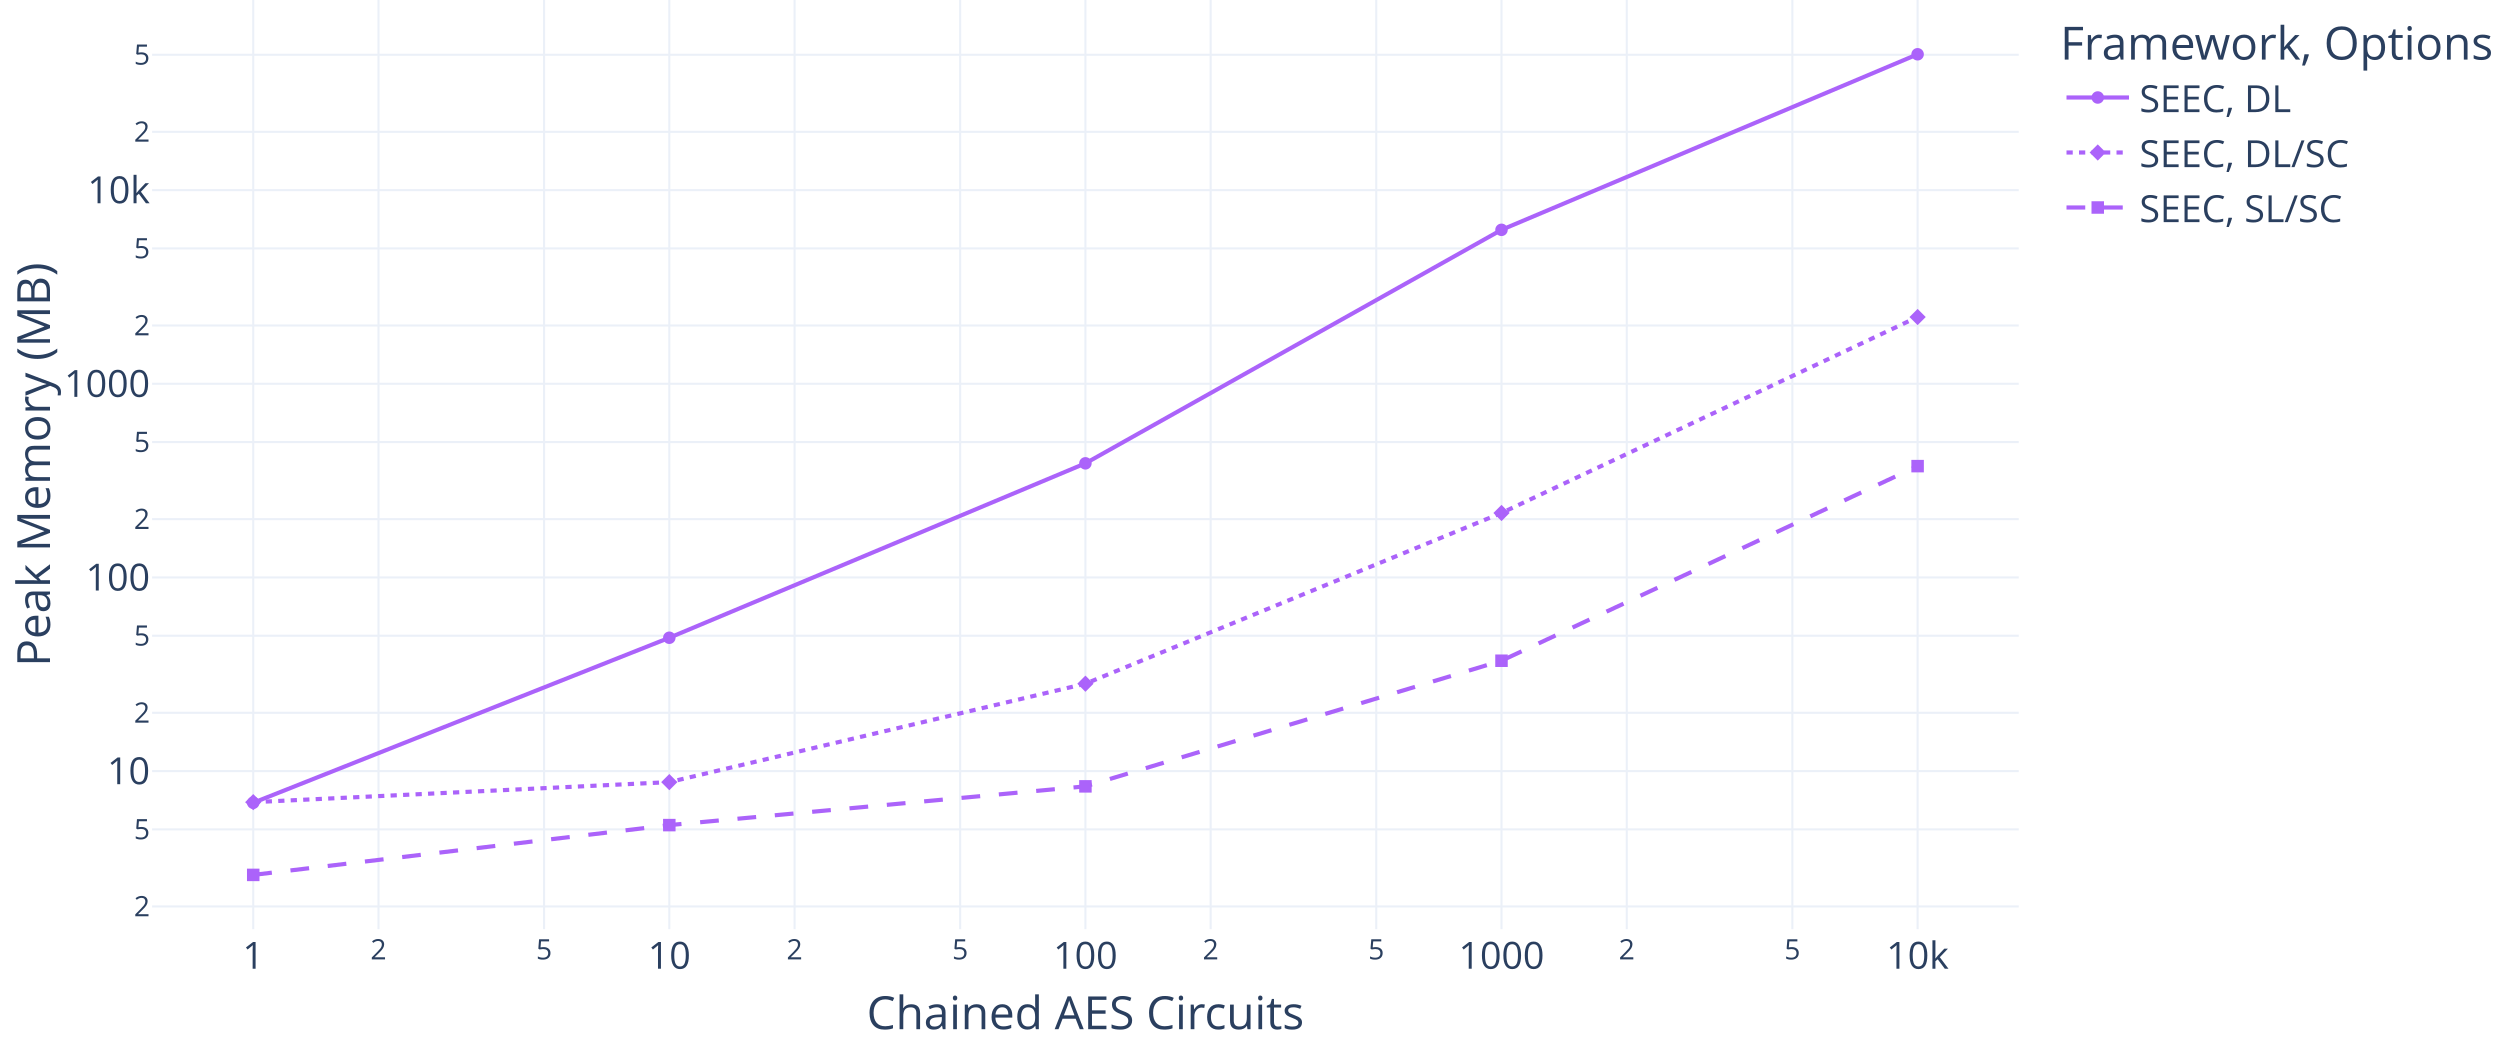
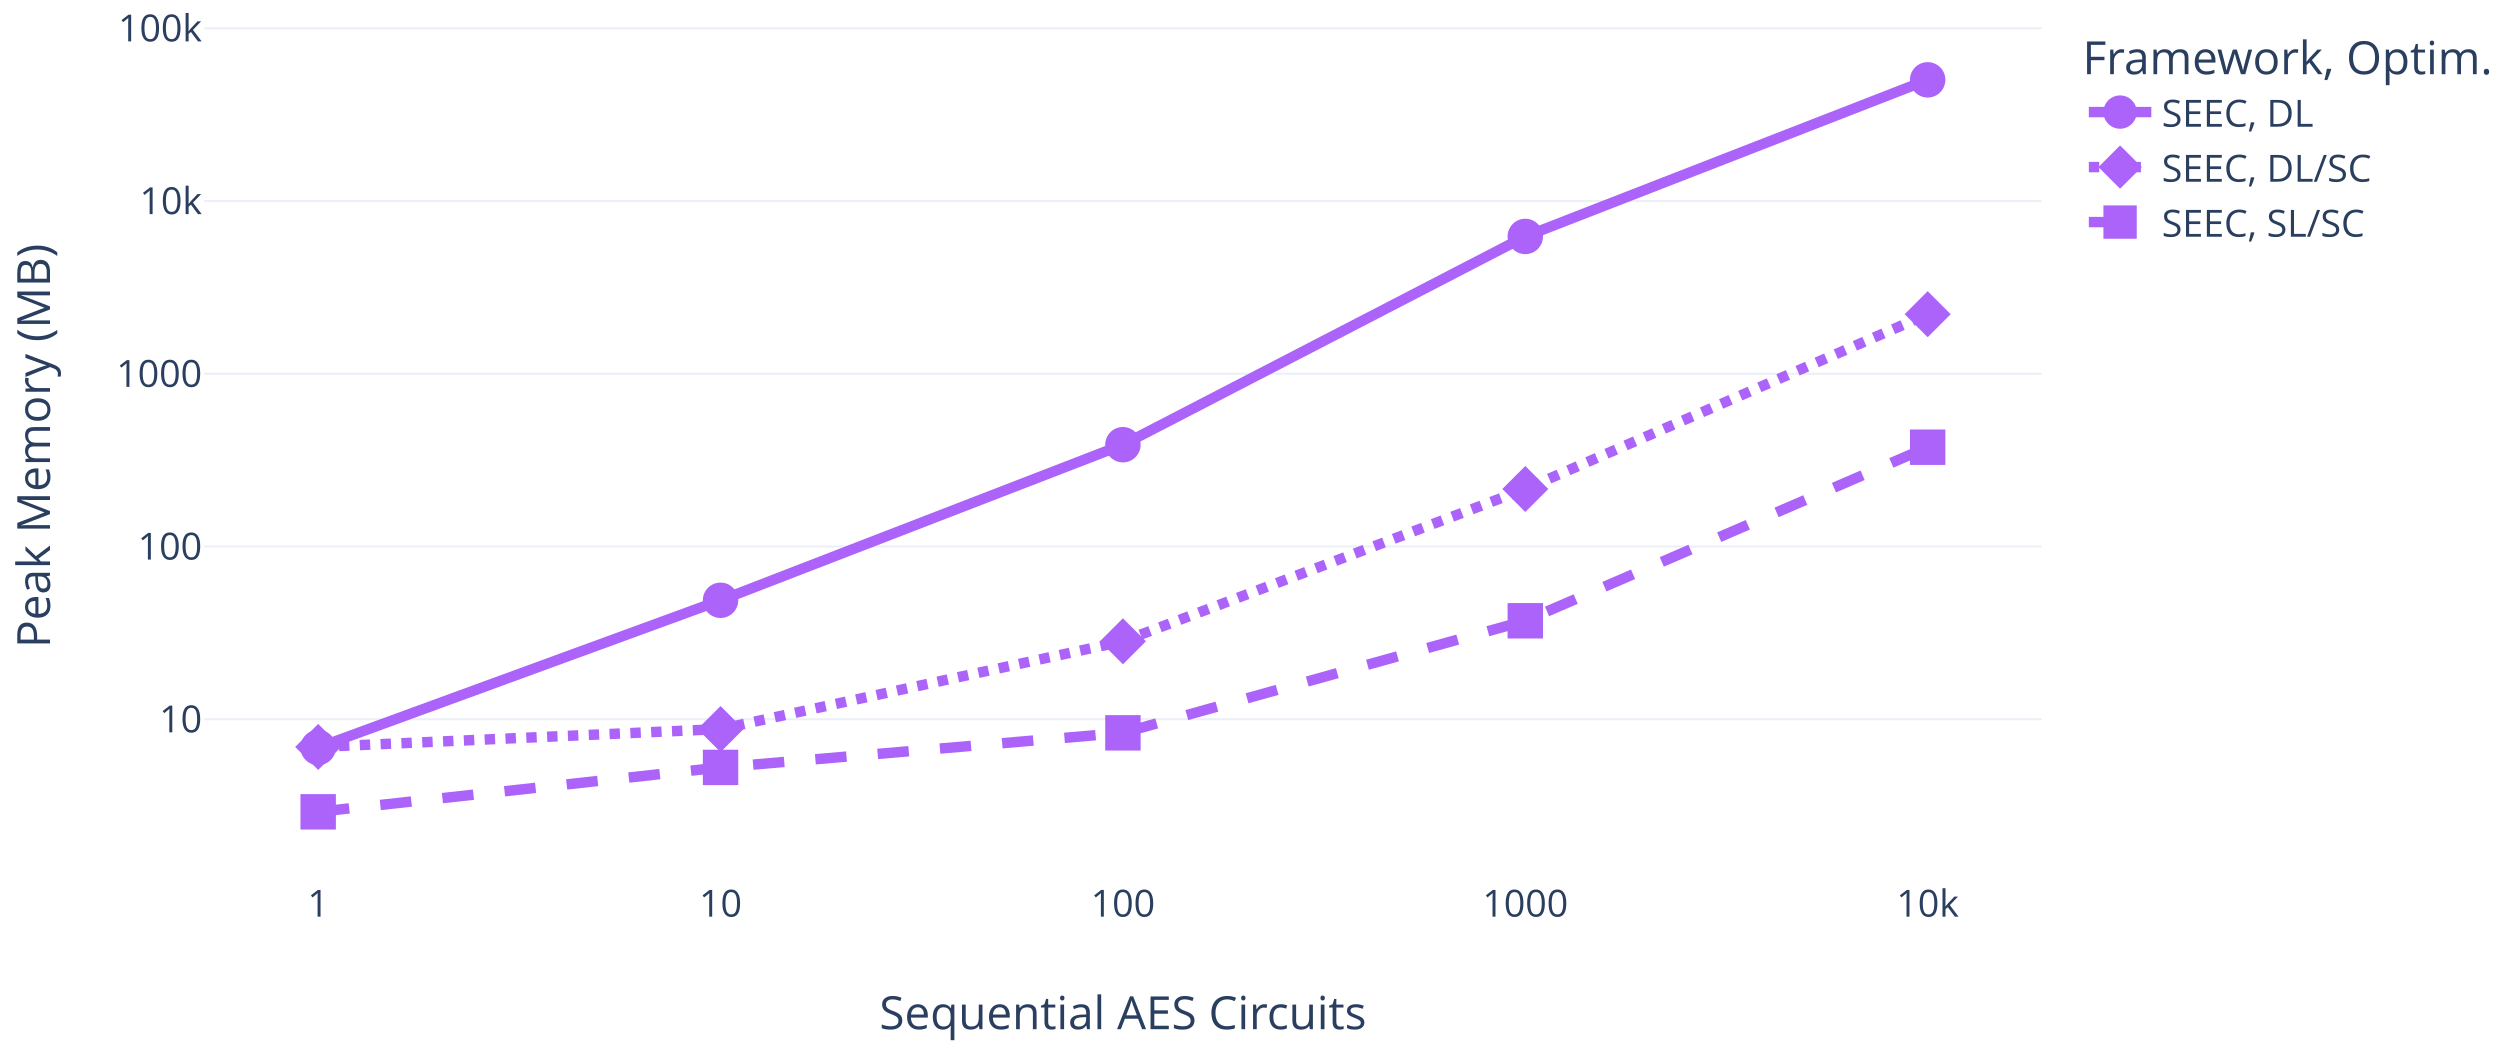
<svg xmlns="http://www.w3.org/2000/svg" class="main-svg" width="1200" height="500" style="" viewBox="0 0 1200 500">
  <rect x="0" y="0" width="1200" height="500" style="fill: rgb(255, 255, 255); fill-opacity: 1;" />
-   <defs id="defs-459123">
+   <defs id="defs-8ed2f2">
    <g class="clips">
-       <clipPath id="clip459123xyplot" class="plotclip">
-         <rect width="896" height="446" />
-       </clipPath>
-       <clipPath class="axesclip" id="clip459123x">
-         <rect x="73" y="0" width="896" height="500" />
-       </clipPath>
-       <clipPath class="axesclip" id="clip459123y">
-         <rect x="0" y="0" width="1200" height="446" />
-       </clipPath>
-       <clipPath class="axesclip" id="clip459123xy">
-         <rect x="73" y="0" width="896" height="446" />
+       <clipPath id="clip8ed2f2xyplot" class="plotclip">
+         <rect width="882" height="414" />
+       </clipPath>
+       <clipPath class="axesclip" id="clip8ed2f2x">
+         <rect x="98" y="0" width="882" height="500" />
+       </clipPath>
+       <clipPath class="axesclip" id="clip8ed2f2y">
+         <rect x="0" y="7" width="1200" height="414" />
+       </clipPath>
+       <clipPath class="axesclip" id="clip8ed2f2xy">
+         <rect x="98" y="7" width="882" height="414" />
      </clipPath>
    </g>
    <g class="gradients" />
    <g class="patterns" />
  </defs>
  <g class="bglayer" />
  <g class="layer-below">
    <g class="imagelayer" />
    <g class="shapelayer" />
  </g>
  <g class="cartesianlayer">
    <g class="subplot xy">
      <g class="layer-subplot">
        <g class="shapelayer" />
        <g class="imagelayer" />
      </g>
      <g class="minor-gridlayer">
        <g class="x" />
        <g class="y" />
      </g>
      <g class="gridlayer">
-         <g class="x">
-           <path class="xgrid crisp" transform="translate(121.55,0)" d="M0,0v446" style="stroke: rgb(235, 240, 248); stroke-opacity: 1; stroke-width: 1px;" />
-           <path class="xgrid crisp" transform="translate(181.67,0)" d="M0,0v446" style="stroke: rgb(235, 240, 248); stroke-opacity: 1; stroke-width: 1px;" />
-           <path class="xgrid crisp" transform="translate(261.15,0)" d="M0,0v446" style="stroke: rgb(235, 240, 248); stroke-opacity: 1; stroke-width: 1px;" />
-           <path class="xgrid crisp" transform="translate(321.27,0)" d="M0,0v446" style="stroke: rgb(235, 240, 248); stroke-opacity: 1; stroke-width: 1px;" />
-           <path class="xgrid crisp" transform="translate(381.4,0)" d="M0,0v446" style="stroke: rgb(235, 240, 248); stroke-opacity: 1; stroke-width: 1px;" />
-           <path class="xgrid crisp" transform="translate(460.88,0)" d="M0,0v446" style="stroke: rgb(235, 240, 248); stroke-opacity: 1; stroke-width: 1px;" />
-           <path class="xgrid crisp" transform="translate(521,0)" d="M0,0v446" style="stroke: rgb(235, 240, 248); stroke-opacity: 1; stroke-width: 1px;" />
-           <path class="xgrid crisp" transform="translate(581.12,0)" d="M0,0v446" style="stroke: rgb(235, 240, 248); stroke-opacity: 1; stroke-width: 1px;" />
-           <path class="xgrid crisp" transform="translate(660.6,0)" d="M0,0v446" style="stroke: rgb(235, 240, 248); stroke-opacity: 1; stroke-width: 1px;" />
-           <path class="xgrid crisp" transform="translate(720.72,0)" d="M0,0v446" style="stroke: rgb(235, 240, 248); stroke-opacity: 1; stroke-width: 1px;" />
-           <path class="xgrid crisp" transform="translate(780.85,0)" d="M0,0v446" style="stroke: rgb(235, 240, 248); stroke-opacity: 1; stroke-width: 1px;" />
-           <path class="xgrid crisp" transform="translate(860.33,0)" d="M0,0v446" style="stroke: rgb(235, 240, 248); stroke-opacity: 1; stroke-width: 1px;" />
-           <path class="xgrid crisp" transform="translate(920.45,0)" d="M0,0v446" style="stroke: rgb(235, 240, 248); stroke-opacity: 1; stroke-width: 1px;" />
-         </g>
+         <g class="x" />
        <g class="y">
-           <path class="ygrid crisp" transform="translate(0,435.09)" d="M73,0h896" style="stroke: rgb(235, 240, 248); stroke-opacity: 1; stroke-width: 1px;" />
-           <path class="ygrid crisp" transform="translate(0,398.1)" d="M73,0h896" style="stroke: rgb(235, 240, 248); stroke-opacity: 1; stroke-width: 1px;" />
-           <path class="ygrid crisp" transform="translate(0,370.12)" d="M73,0h896" style="stroke: rgb(235, 240, 248); stroke-opacity: 1; stroke-width: 1px;" />
-           <path class="ygrid crisp" transform="translate(0,342.14)" d="M73,0h896" style="stroke: rgb(235, 240, 248); stroke-opacity: 1; stroke-width: 1px;" />
-           <path class="ygrid crisp" transform="translate(0,305.15)" d="M73,0h896" style="stroke: rgb(235, 240, 248); stroke-opacity: 1; stroke-width: 1px;" />
-           <path class="ygrid crisp" transform="translate(0,277.17)" d="M73,0h896" style="stroke: rgb(235, 240, 248); stroke-opacity: 1; stroke-width: 1px;" />
-           <path class="ygrid crisp" transform="translate(0,249.18)" d="M73,0h896" style="stroke: rgb(235, 240, 248); stroke-opacity: 1; stroke-width: 1px;" />
-           <path class="ygrid crisp" transform="translate(0,212.19)" d="M73,0h896" style="stroke: rgb(235, 240, 248); stroke-opacity: 1; stroke-width: 1px;" />
-           <path class="ygrid crisp" transform="translate(0,184.21)" d="M73,0h896" style="stroke: rgb(235, 240, 248); stroke-opacity: 1; stroke-width: 1px;" />
-           <path class="ygrid crisp" transform="translate(0,156.23)" d="M73,0h896" style="stroke: rgb(235, 240, 248); stroke-opacity: 1; stroke-width: 1px;" />
-           <path class="ygrid crisp" transform="translate(0,119.24)" d="M73,0h896" style="stroke: rgb(235, 240, 248); stroke-opacity: 1; stroke-width: 1px;" />
-           <path class="ygrid crisp" transform="translate(0,91.26)" d="M73,0h896" style="stroke: rgb(235, 240, 248); stroke-opacity: 1; stroke-width: 1px;" />
-           <path class="ygrid crisp" transform="translate(0,63.28)" d="M73,0h896" style="stroke: rgb(235, 240, 248); stroke-opacity: 1; stroke-width: 1px;" />
-           <path class="ygrid crisp" transform="translate(0,26.29)" d="M73,0h896" style="stroke: rgb(235, 240, 248); stroke-opacity: 1; stroke-width: 1px;" />
+           <path class="ygrid crisp" transform="translate(0,345.23)" d="M98,0h882" style="stroke: rgb(235, 240, 248); stroke-opacity: 1; stroke-width: 1px;" />
+           <path class="ygrid crisp" transform="translate(0,262.31)" d="M98,0h882" style="stroke: rgb(235, 240, 248); stroke-opacity: 1; stroke-width: 1px;" />
+           <path class="ygrid crisp" transform="translate(0,179.4)" d="M98,0h882" style="stroke: rgb(235, 240, 248); stroke-opacity: 1; stroke-width: 1px;" />
+           <path class="ygrid crisp" transform="translate(0,96.49)" d="M98,0h882" style="stroke: rgb(235, 240, 248); stroke-opacity: 1; stroke-width: 1px;" />
+           <path class="ygrid crisp" transform="translate(0,13.58)" d="M98,0h882" style="stroke: rgb(235, 240, 248); stroke-opacity: 1; stroke-width: 1px;" />
        </g>
      </g>
      <g class="zerolinelayer" />
      <path class="xlines-below" />
      <path class="ylines-below" />
      <g class="overlines-below" />
      <g class="xaxislayer-below" />
      <g class="yaxislayer-below" />
      <g class="overaxes-below" />
-       <g class="plot" transform="translate(73,0)" clip-path="url(#clip459123xyplot)">
+       <g class="plot" transform="translate(98,7)" clip-path="url(#clip8ed2f2xyplot)">
        <g class="scatterlayer mlayer">
-           <g class="trace scatter trace77dddd" style="stroke-miterlimit: 2; opacity: 1;">
+           <g class="trace scatter trace28df57" style="stroke-miterlimit: 2; opacity: 1;">
            <g class="fills" />
            <g class="errorbars" />
            <g class="lines">
-               <path class="js-line" d="M48.55,385.33L248.27,306.12L448,222.4L647.72,110.32L847.45,26.05" style="vector-effect: none; fill: none; stroke: rgb(171, 99, 250); stroke-opacity: 1; stroke-width: 2px; opacity: 1;" />
+               <path class="js-line" d="M54.72,351.8L247.86,281.14L441,206.46L634.14,106.5L827.28,31.32" style="vector-effect: none; fill: none; stroke: rgb(171, 99, 250); stroke-opacity: 1; stroke-width: 5px; opacity: 1;" />
            </g>
            <g class="points">
-               <path class="point" transform="translate(48.55,385.33)" d="M3,0A3,3 0 1,1 0,-3A3,3 0 0,1 3,0Z" style="opacity: 1; stroke-width: 0px; fill: rgb(171, 99, 250); fill-opacity: 1;" />
-               <path class="point" transform="translate(248.27,306.12)" d="M3,0A3,3 0 1,1 0,-3A3,3 0 0,1 3,0Z" style="opacity: 1; stroke-width: 0px; fill: rgb(171, 99, 250); fill-opacity: 1;" />
-               <path class="point" transform="translate(448,222.4)" d="M3,0A3,3 0 1,1 0,-3A3,3 0 0,1 3,0Z" style="opacity: 1; stroke-width: 0px; fill: rgb(171, 99, 250); fill-opacity: 1;" />
-               <path class="point" transform="translate(647.72,110.32)" d="M3,0A3,3 0 1,1 0,-3A3,3 0 0,1 3,0Z" style="opacity: 1; stroke-width: 0px; fill: rgb(171, 99, 250); fill-opacity: 1;" />
-               <path class="point" transform="translate(847.45,26.05)" d="M3,0A3,3 0 1,1 0,-3A3,3 0 0,1 3,0Z" style="opacity: 1; stroke-width: 0px; fill: rgb(171, 99, 250); fill-opacity: 1;" />
+               <path class="point" transform="translate(54.72,351.8)" d="M8.5,0A8.5,8.5 0 1,1 0,-8.5A8.5,8.5 0 0,1 8.5,0Z" style="opacity: 1; stroke-width: 0px; fill: rgb(171, 99, 250); fill-opacity: 1;" />
+               <path class="point" transform="translate(247.86,281.14)" d="M8.5,0A8.5,8.5 0 1,1 0,-8.5A8.5,8.5 0 0,1 8.5,0Z" style="opacity: 1; stroke-width: 0px; fill: rgb(171, 99, 250); fill-opacity: 1;" />
+               <path class="point" transform="translate(441,206.46)" d="M8.5,0A8.5,8.5 0 1,1 0,-8.5A8.5,8.5 0 0,1 8.5,0Z" style="opacity: 1; stroke-width: 0px; fill: rgb(171, 99, 250); fill-opacity: 1;" />
+               <path class="point" transform="translate(634.14,106.5)" d="M8.5,0A8.5,8.5 0 1,1 0,-8.5A8.5,8.5 0 0,1 8.5,0Z" style="opacity: 1; stroke-width: 0px; fill: rgb(171, 99, 250); fill-opacity: 1;" />
+               <path class="point" transform="translate(827.28,31.32)" d="M8.5,0A8.5,8.5 0 1,1 0,-8.5A8.5,8.5 0 0,1 8.5,0Z" style="opacity: 1; stroke-width: 0px; fill: rgb(171, 99, 250); fill-opacity: 1;" />
            </g>
            <g class="text" />
          </g>
-           <g class="trace scatter tracebc722d" style="stroke-miterlimit: 2; opacity: 1;">
+           <g class="trace scatter trace512d22" style="stroke-miterlimit: 2; opacity: 1;">
            <g class="fills" />
            <g class="errorbars" />
            <g class="lines">
-               <path class="js-line" d="M48.55,385.04L248.27,375.42L448,328.18L647.72,246.23L847.45,152.17" style="vector-effect: none; fill: none; stroke: rgb(171, 99, 250); stroke-opacity: 1; stroke-dasharray: 3px, 3px; stroke-width: 2px; opacity: 1;" />
+               <path class="js-line" d="M54.72,351.53L247.86,342.95L441,300.82L634.14,227.72L827.28,143.82" style="vector-effect: none; fill: none; stroke: rgb(171, 99, 250); stroke-opacity: 1; stroke-dasharray: 5px, 5px; stroke-width: 5px; opacity: 1;" />
            </g>
            <g class="points">
-               <path class="point" transform="translate(48.55,385.04)" d="M3.9,0L0,3.9L-3.9,0L0,-3.9Z" style="opacity: 1; stroke-width: 0px; fill: rgb(171, 99, 250); fill-opacity: 1;" />
-               <path class="point" transform="translate(248.27,375.42)" d="M3.9,0L0,3.9L-3.9,0L0,-3.9Z" style="opacity: 1; stroke-width: 0px; fill: rgb(171, 99, 250); fill-opacity: 1;" />
-               <path class="point" transform="translate(448,328.18)" d="M3.9,0L0,3.9L-3.9,0L0,-3.9Z" style="opacity: 1; stroke-width: 0px; fill: rgb(171, 99, 250); fill-opacity: 1;" />
-               <path class="point" transform="translate(647.72,246.23)" d="M3.9,0L0,3.9L-3.9,0L0,-3.9Z" style="opacity: 1; stroke-width: 0px; fill: rgb(171, 99, 250); fill-opacity: 1;" />
-               <path class="point" transform="translate(847.45,152.17)" d="M3.9,0L0,3.9L-3.9,0L0,-3.9Z" style="opacity: 1; stroke-width: 0px; fill: rgb(171, 99, 250); fill-opacity: 1;" />
+               <path class="point" transform="translate(54.72,351.53)" d="M11.05,0L0,11.05L-11.05,0L0,-11.05Z" style="opacity: 1; stroke-width: 0px; fill: rgb(171, 99, 250); fill-opacity: 1;" />
+               <path class="point" transform="translate(247.86,342.95)" d="M11.05,0L0,11.05L-11.05,0L0,-11.05Z" style="opacity: 1; stroke-width: 0px; fill: rgb(171, 99, 250); fill-opacity: 1;" />
+               <path class="point" transform="translate(441,300.82)" d="M11.05,0L0,11.05L-11.05,0L0,-11.05Z" style="opacity: 1; stroke-width: 0px; fill: rgb(171, 99, 250); fill-opacity: 1;" />
+               <path class="point" transform="translate(634.14,227.72)" d="M11.05,0L0,11.05L-11.05,0L0,-11.05Z" style="opacity: 1; stroke-width: 0px; fill: rgb(171, 99, 250); fill-opacity: 1;" />
+               <path class="point" transform="translate(827.28,143.82)" d="M11.05,0L0,11.05L-11.05,0L0,-11.05Z" style="opacity: 1; stroke-width: 0px; fill: rgb(171, 99, 250); fill-opacity: 1;" />
            </g>
            <g class="text" />
          </g>
-           <g class="trace scatter trace4f6649" style="stroke-miterlimit: 2; opacity: 1;">
+           <g class="trace scatter tracee0473e" style="stroke-miterlimit: 2; opacity: 1;">
            <g class="fills" />
            <g class="errorbars" />
            <g class="lines">
-               <path class="js-line" d="M48.55,419.95L248.27,396.05L448,377.45L647.72,317.15L847.45,223.74" style="vector-effect: none; fill: none; stroke: rgb(171, 99, 250); stroke-opacity: 1; stroke-dasharray: 9px, 9px; stroke-width: 2px; opacity: 1;" />
+               <path class="js-line" d="M54.72,382.67L247.86,361.36L441,344.76L634.14,290.98L827.28,207.66" style="vector-effect: none; fill: none; stroke: rgb(171, 99, 250); stroke-opacity: 1; stroke-dasharray: 15px, 15px; stroke-width: 5px; opacity: 1;" />
            </g>
            <g class="points">
-               <path class="point" transform="translate(48.55,419.95)" d="M3,3H-3V-3H3Z" style="opacity: 1; stroke-width: 0px; fill: rgb(171, 99, 250); fill-opacity: 1;" />
-               <path class="point" transform="translate(248.27,396.05)" d="M3,3H-3V-3H3Z" style="opacity: 1; stroke-width: 0px; fill: rgb(171, 99, 250); fill-opacity: 1;" />
-               <path class="point" transform="translate(448,377.45)" d="M3,3H-3V-3H3Z" style="opacity: 1; stroke-width: 0px; fill: rgb(171, 99, 250); fill-opacity: 1;" />
-               <path class="point" transform="translate(647.72,317.15)" d="M3,3H-3V-3H3Z" style="opacity: 1; stroke-width: 0px; fill: rgb(171, 99, 250); fill-opacity: 1;" />
-               <path class="point" transform="translate(847.45,223.74)" d="M3,3H-3V-3H3Z" style="opacity: 1; stroke-width: 0px; fill: rgb(171, 99, 250); fill-opacity: 1;" />
+               <path class="point" transform="translate(54.72,382.67)" d="M8.5,8.5H-8.5V-8.5H8.5Z" style="opacity: 1; stroke-width: 0px; fill: rgb(171, 99, 250); fill-opacity: 1;" />
+               <path class="point" transform="translate(247.86,361.36)" d="M8.5,8.5H-8.5V-8.5H8.5Z" style="opacity: 1; stroke-width: 0px; fill: rgb(171, 99, 250); fill-opacity: 1;" />
+               <path class="point" transform="translate(441,344.76)" d="M8.5,8.5H-8.5V-8.5H8.5Z" style="opacity: 1; stroke-width: 0px; fill: rgb(171, 99, 250); fill-opacity: 1;" />
+               <path class="point" transform="translate(634.14,290.98)" d="M8.5,8.5H-8.5V-8.5H8.5Z" style="opacity: 1; stroke-width: 0px; fill: rgb(171, 99, 250); fill-opacity: 1;" />
+               <path class="point" transform="translate(827.28,207.66)" d="M8.5,8.5H-8.5V-8.5H8.5Z" style="opacity: 1; stroke-width: 0px; fill: rgb(171, 99, 250); fill-opacity: 1;" />
            </g>
            <g class="text" />
          </g>
        </g>
      </g>
      <g class="overplot" />
      <path class="xlines-above crisp" d="M0,0" style="fill: none;" />
      <path class="ylines-above crisp" d="M0,0" style="fill: none;" />
      <g class="overlines-above" />
      <g class="xaxislayer-above">
        <g class="xtick">
-           <text text-anchor="middle" x="0" y="465" transform="translate(121.55,0)" style="font-family: 'Open Sans', verdana, arial, sans-serif; font-size: 18px; fill: rgb(42, 63, 95); fill-opacity: 1; white-space: pre; opacity: 1;">1</text>
-         </g>
-         <g class="xtick">
-           <text text-anchor="middle" x="0" y="460.5" style="font-family: 'Open Sans', verdana, arial, sans-serif; font-size: 13.5px; fill: rgb(42, 63, 95); fill-opacity: 1; white-space: pre; opacity: 1;" transform="translate(181.67,0)">2</text>
-         </g>
-         <g class="xtick">
-           <text text-anchor="middle" x="0" y="460.5" style="font-family: 'Open Sans', verdana, arial, sans-serif; font-size: 13.5px; fill: rgb(42, 63, 95); fill-opacity: 1; white-space: pre; opacity: 1;" transform="translate(261.15,0)">5</text>
-         </g>
-         <g class="xtick">
-           <text text-anchor="middle" x="0" y="465" style="font-family: 'Open Sans', verdana, arial, sans-serif; font-size: 18px; fill: rgb(42, 63, 95); fill-opacity: 1; white-space: pre; opacity: 1;" transform="translate(321.27,0)">10</text>
-         </g>
-         <g class="xtick">
-           <text text-anchor="middle" x="0" y="460.5" style="font-family: 'Open Sans', verdana, arial, sans-serif; font-size: 13.5px; fill: rgb(42, 63, 95); fill-opacity: 1; white-space: pre; opacity: 1;" transform="translate(381.4,0)">2</text>
-         </g>
-         <g class="xtick">
-           <text text-anchor="middle" x="0" y="460.5" style="font-family: 'Open Sans', verdana, arial, sans-serif; font-size: 13.5px; fill: rgb(42, 63, 95); fill-opacity: 1; white-space: pre; opacity: 1;" transform="translate(460.88,0)">5</text>
-         </g>
-         <g class="xtick">
-           <text text-anchor="middle" x="0" y="465" style="font-family: 'Open Sans', verdana, arial, sans-serif; font-size: 18px; fill: rgb(42, 63, 95); fill-opacity: 1; white-space: pre; opacity: 1;" transform="translate(521,0)">100</text>
-         </g>
-         <g class="xtick">
-           <text text-anchor="middle" x="0" y="460.5" style="font-family: 'Open Sans', verdana, arial, sans-serif; font-size: 13.5px; fill: rgb(42, 63, 95); fill-opacity: 1; white-space: pre; opacity: 1;" transform="translate(581.12,0)">2</text>
-         </g>
-         <g class="xtick">
-           <text text-anchor="middle" x="0" y="460.5" style="font-family: 'Open Sans', verdana, arial, sans-serif; font-size: 13.5px; fill: rgb(42, 63, 95); fill-opacity: 1; white-space: pre; opacity: 1;" transform="translate(660.6,0)">5</text>
-         </g>
-         <g class="xtick">
-           <text text-anchor="middle" x="0" y="465" style="font-family: 'Open Sans', verdana, arial, sans-serif; font-size: 18px; fill: rgb(42, 63, 95); fill-opacity: 1; white-space: pre; opacity: 1;" transform="translate(720.72,0)">1000</text>
-         </g>
-         <g class="xtick">
-           <text text-anchor="middle" x="0" y="460.5" style="font-family: 'Open Sans', verdana, arial, sans-serif; font-size: 13.5px; fill: rgb(42, 63, 95); fill-opacity: 1; white-space: pre; opacity: 1;" transform="translate(780.85,0)">2</text>
-         </g>
-         <g class="xtick">
-           <text text-anchor="middle" x="0" y="460.5" style="font-family: 'Open Sans', verdana, arial, sans-serif; font-size: 13.5px; fill: rgb(42, 63, 95); fill-opacity: 1; white-space: pre; opacity: 1;" transform="translate(860.33,0)">5</text>
-         </g>
-         <g class="xtick">
-           <text text-anchor="middle" x="0" y="465" style="font-family: 'Open Sans', verdana, arial, sans-serif; font-size: 18px; fill: rgb(42, 63, 95); fill-opacity: 1; white-space: pre; opacity: 1;" transform="translate(920.45,0)">10k</text>
+           <text text-anchor="middle" x="0" y="440" transform="translate(152.72,0)" style="font-family: 'Open Sans', verdana, arial, sans-serif; font-size: 18px; fill: rgb(42, 63, 95); fill-opacity: 1; white-space: pre; opacity: 1;">1</text>
+         </g>
+         <g class="xtick">
+           <text text-anchor="middle" x="0" y="440" style="font-family: 'Open Sans', verdana, arial, sans-serif; font-size: 18px; fill: rgb(42, 63, 95); fill-opacity: 1; white-space: pre; opacity: 1;" transform="translate(345.86,0)">10</text>
+         </g>
+         <g class="xtick">
+           <text text-anchor="middle" x="0" y="440" style="font-family: 'Open Sans', verdana, arial, sans-serif; font-size: 18px; fill: rgb(42, 63, 95); fill-opacity: 1; white-space: pre; opacity: 1;" transform="translate(539,0)">100</text>
+         </g>
+         <g class="xtick">
+           <text text-anchor="middle" x="0" y="440" style="font-family: 'Open Sans', verdana, arial, sans-serif; font-size: 18px; fill: rgb(42, 63, 95); fill-opacity: 1; white-space: pre; opacity: 1;" transform="translate(732.14,0)">1000</text>
+         </g>
+         <g class="xtick">
+           <text text-anchor="middle" x="0" y="440" style="font-family: 'Open Sans', verdana, arial, sans-serif; font-size: 18px; fill: rgb(42, 63, 95); fill-opacity: 1; white-space: pre; opacity: 1;" transform="translate(925.28,0)">10k</text>
        </g>
      </g>
      <g class="yaxislayer-above">
        <g class="ytick">
-           <text text-anchor="end" x="72" y="4.725" transform="translate(0,435.09)" style="font-family: 'Open Sans', verdana, arial, sans-serif; font-size: 13.5px; fill: rgb(42, 63, 95); fill-opacity: 1; white-space: pre; opacity: 1;">2</text>
-         </g>
-         <g class="ytick">
-           <text text-anchor="end" x="72" y="4.725" style="font-family: 'Open Sans', verdana, arial, sans-serif; font-size: 13.5px; fill: rgb(42, 63, 95); fill-opacity: 1; white-space: pre; opacity: 1;" transform="translate(0,398.1)">5</text>
-         </g>
-         <g class="ytick">
-           <text text-anchor="end" x="72" y="6.3" style="font-family: 'Open Sans', verdana, arial, sans-serif; font-size: 18px; fill: rgb(42, 63, 95); fill-opacity: 1; white-space: pre; opacity: 1;" transform="translate(0,370.12)">10</text>
-         </g>
-         <g class="ytick">
-           <text text-anchor="end" x="72" y="4.725" style="font-family: 'Open Sans', verdana, arial, sans-serif; font-size: 13.5px; fill: rgb(42, 63, 95); fill-opacity: 1; white-space: pre; opacity: 1;" transform="translate(0,342.14)">2</text>
-         </g>
-         <g class="ytick">
-           <text text-anchor="end" x="72" y="4.725" style="font-family: 'Open Sans', verdana, arial, sans-serif; font-size: 13.5px; fill: rgb(42, 63, 95); fill-opacity: 1; white-space: pre; opacity: 1;" transform="translate(0,305.15)">5</text>
-         </g>
-         <g class="ytick">
-           <text text-anchor="end" x="72" y="6.3" style="font-family: 'Open Sans', verdana, arial, sans-serif; font-size: 18px; fill: rgb(42, 63, 95); fill-opacity: 1; white-space: pre; opacity: 1;" transform="translate(0,277.17)">100</text>
-         </g>
-         <g class="ytick">
-           <text text-anchor="end" x="72" y="4.725" style="font-family: 'Open Sans', verdana, arial, sans-serif; font-size: 13.5px; fill: rgb(42, 63, 95); fill-opacity: 1; white-space: pre; opacity: 1;" transform="translate(0,249.18)">2</text>
-         </g>
-         <g class="ytick">
-           <text text-anchor="end" x="72" y="4.725" style="font-family: 'Open Sans', verdana, arial, sans-serif; font-size: 13.5px; fill: rgb(42, 63, 95); fill-opacity: 1; white-space: pre; opacity: 1;" transform="translate(0,212.19)">5</text>
-         </g>
-         <g class="ytick">
-           <text text-anchor="end" x="72" y="6.3" style="font-family: 'Open Sans', verdana, arial, sans-serif; font-size: 18px; fill: rgb(42, 63, 95); fill-opacity: 1; white-space: pre; opacity: 1;" transform="translate(0,184.21)">1000</text>
-         </g>
-         <g class="ytick">
-           <text text-anchor="end" x="72" y="4.725" style="font-family: 'Open Sans', verdana, arial, sans-serif; font-size: 13.5px; fill: rgb(42, 63, 95); fill-opacity: 1; white-space: pre; opacity: 1;" transform="translate(0,156.23)">2</text>
-         </g>
-         <g class="ytick">
-           <text text-anchor="end" x="72" y="4.725" style="font-family: 'Open Sans', verdana, arial, sans-serif; font-size: 13.5px; fill: rgb(42, 63, 95); fill-opacity: 1; white-space: pre; opacity: 1;" transform="translate(0,119.24)">5</text>
-         </g>
-         <g class="ytick">
-           <text text-anchor="end" x="72" y="6.3" style="font-family: 'Open Sans', verdana, arial, sans-serif; font-size: 18px; fill: rgb(42, 63, 95); fill-opacity: 1; white-space: pre; opacity: 1;" transform="translate(0,91.26)">10k</text>
-         </g>
-         <g class="ytick">
-           <text text-anchor="end" x="72" y="4.725" style="font-family: 'Open Sans', verdana, arial, sans-serif; font-size: 13.5px; fill: rgb(42, 63, 95); fill-opacity: 1; white-space: pre; opacity: 1;" transform="translate(0,63.28)">2</text>
-         </g>
-         <g class="ytick">
-           <text text-anchor="end" x="72" y="4.725" style="font-family: 'Open Sans', verdana, arial, sans-serif; font-size: 13.5px; fill: rgb(42, 63, 95); fill-opacity: 1; white-space: pre; opacity: 1;" transform="translate(0,26.29)">5</text>
+           <text text-anchor="end" x="97" y="6.3" transform="translate(0,345.23)" style="font-family: 'Open Sans', verdana, arial, sans-serif; font-size: 18px; fill: rgb(42, 63, 95); fill-opacity: 1; white-space: pre; opacity: 1;">10</text>
+         </g>
+         <g class="ytick">
+           <text text-anchor="end" x="97" y="6.3" style="font-family: 'Open Sans', verdana, arial, sans-serif; font-size: 18px; fill: rgb(42, 63, 95); fill-opacity: 1; white-space: pre; opacity: 1;" transform="translate(0,262.31)">100</text>
+         </g>
+         <g class="ytick">
+           <text text-anchor="end" x="97" y="6.3" style="font-family: 'Open Sans', verdana, arial, sans-serif; font-size: 18px; fill: rgb(42, 63, 95); fill-opacity: 1; white-space: pre; opacity: 1;" transform="translate(0,179.4)">1000</text>
+         </g>
+         <g class="ytick">
+           <text text-anchor="end" x="97" y="6.3" style="font-family: 'Open Sans', verdana, arial, sans-serif; font-size: 18px; fill: rgb(42, 63, 95); fill-opacity: 1; white-space: pre; opacity: 1;" transform="translate(0,96.49)">10k</text>
+         </g>
+         <g class="ytick">
+           <text text-anchor="end" x="97" y="6.3" style="font-family: 'Open Sans', verdana, arial, sans-serif; font-size: 18px; fill: rgb(42, 63, 95); fill-opacity: 1; white-space: pre; opacity: 1;" transform="translate(0,13.58)">100k</text>
        </g>
      </g>
      <g class="overaxes-above" />
    </g>
  </g>
  <g class="polarlayer" />
  <g class="smithlayer" />
  <g class="ternarylayer" />
  <g class="geolayer" />
  <g class="funnelarealayer" />
  <g class="pielayer" />
  <g class="iciclelayer" />
  <g class="treemaplayer" />
  <g class="sunburstlayer" />
  <g class="glimages" />
-   <defs id="topdefs-459123">
+   <defs id="topdefs-8ed2f2">
    <g class="clips" />
-     <clipPath id="legend459123">
-       <rect width="213" height="118" x="0" y="0" />
+     <clipPath id="legend8ed2f2">
+       <rect width="202" height="118" x="0" y="0" />
    </clipPath>
  </defs>
  <g class="layer-above">
    <g class="imagelayer" />
    <g class="shapelayer" />
  </g>
  <g class="infolayer">
-     <g class="legend" pointer-events="all" transform="translate(986.92,0)">
-       <rect class="bg" shape-rendering="crispEdges" width="213" height="118" x="0" y="0" style="stroke: rgb(68, 68, 68); stroke-opacity: 1; fill: rgb(255, 255, 255); fill-opacity: 1; stroke-width: 0px;" />
-       <g class="scrollbox" transform="" clip-path="url(#legend459123)">
-         <text class="legendtitletext" text-anchor="start" x="2" y="28.6" style="font-family: 'Open Sans', verdana, arial, sans-serif; font-size: 22px; fill: rgb(42, 63, 95); fill-opacity: 1; white-space: pre;">Framework, Options</text>
+     <g class="legend" pointer-events="all" transform="translate(997.64,7)">
+       <rect class="bg" shape-rendering="crispEdges" width="202" height="118" x="0" y="0" style="stroke: rgb(68, 68, 68); stroke-opacity: 1; fill: rgb(255, 255, 255); fill-opacity: 1; stroke-width: 0px;" />
+       <g class="scrollbox" transform="" clip-path="url(#legend8ed2f2)">
+         <text class="legendtitletext" text-anchor="start" x="2" y="28.6" style="font-family: 'Open Sans', verdana, arial, sans-serif; font-size: 22px; fill: rgb(42, 63, 95); fill-opacity: 1; white-space: pre;">Framework, Optim.</text>
        <g class="groups" transform="">
          <g class="traces" transform="translate(0,46.8)" style="opacity: 1;">
            <text class="legendtext" text-anchor="start" x="40" y="7.02" style="font-family: 'Open Sans', verdana, arial, sans-serif; font-size: 18px; fill: rgb(42, 63, 95); fill-opacity: 1; white-space: pre;">SEEC, DL</text>
            <g class="layers" style="opacity: 1;">
              <g class="legendfill" />
              <g class="legendlines">
-                 <path class="js-line" d="M5,0h30" style="fill: none; stroke: rgb(171, 99, 250); stroke-opacity: 1; stroke-width: 2px;" />
+                 <path class="js-line" d="M5,0h30" style="fill: none; stroke: rgb(171, 99, 250); stroke-opacity: 1; stroke-width: 5px;" />
              </g>
              <g class="legendsymbols">
                <g class="legendpoints">
-                   <path class="scatterpts" transform="translate(20,0)" d="M3,0A3,3 0 1,1 0,-3A3,3 0 0,1 3,0Z" style="opacity: 1; stroke-width: 0px; fill: rgb(171, 99, 250); fill-opacity: 1;" />
+                   <path class="scatterpts" transform="translate(20,0)" d="M8,0A8,8 0 1,1 0,-8A8,8 0 0,1 8,0Z" style="opacity: 1; stroke-width: 0px; fill: rgb(171, 99, 250); fill-opacity: 1;" />
                </g>
              </g>
            </g>
            <rect class="legendtoggle" x="0" y="-13.2" width="140.656" height="26.4" style="fill: rgb(0, 0, 0); fill-opacity: 0;" />
          </g>
        </g>
        <g class="groups" transform="">
          <g class="traces" transform="translate(0,73.2)" style="opacity: 1;">
            <text class="legendtext" text-anchor="start" x="40" y="7.02" style="font-family: 'Open Sans', verdana, arial, sans-serif; font-size: 18px; fill: rgb(42, 63, 95); fill-opacity: 1; white-space: pre;">SEEC, DL/SC</text>
            <g class="layers" style="opacity: 1;">
              <g class="legendfill" />
              <g class="legendlines">
-                 <path class="js-line" d="M5,0h30" style="fill: none; stroke: rgb(171, 99, 250); stroke-opacity: 1; stroke-dasharray: 3px, 3px; stroke-width: 2px;" />
+                 <path class="js-line" d="M5,0h30" style="fill: none; stroke: rgb(171, 99, 250); stroke-opacity: 1; stroke-dasharray: 5px, 5px; stroke-width: 5px;" />
              </g>
              <g class="legendsymbols">
                <g class="legendpoints">
-                   <path class="scatterpts" transform="translate(20,0)" d="M3.9,0L0,3.9L-3.9,0L0,-3.9Z" style="opacity: 1; stroke-width: 0px; fill: rgb(171, 99, 250); fill-opacity: 1;" />
+                   <path class="scatterpts" transform="translate(20,0)" d="M10.4,0L0,10.4L-10.4,0L0,-10.4Z" style="opacity: 1; stroke-width: 0px; fill: rgb(171, 99, 250); fill-opacity: 1;" />
                </g>
              </g>
            </g>
            <rect class="legendtoggle" x="0" y="-13.2" width="140.656" height="26.4" style="fill: rgb(0, 0, 0); fill-opacity: 0;" />
          </g>
        </g>
        <g class="groups" transform="">
          <g class="traces" transform="translate(0,99.6)" style="opacity: 1;">
            <text class="legendtext" text-anchor="start" x="40" y="7.02" style="font-family: 'Open Sans', verdana, arial, sans-serif; font-size: 18px; fill: rgb(42, 63, 95); fill-opacity: 1; white-space: pre;">SEEC, SL/SC</text>
            <g class="layers" style="opacity: 1;">
              <g class="legendfill" />
              <g class="legendlines">
-                 <path class="js-line" d="M5,0h30" style="fill: none; stroke: rgb(171, 99, 250); stroke-opacity: 1; stroke-dasharray: 9px, 9px; stroke-width: 2px;" />
+                 <path class="js-line" d="M5,0h30" style="fill: none; stroke: rgb(171, 99, 250); stroke-opacity: 1; stroke-dasharray: 15px, 15px; stroke-width: 5px;" />
              </g>
              <g class="legendsymbols">
                <g class="legendpoints">
-                   <path class="scatterpts" transform="translate(20,0)" d="M3,3H-3V-3H3Z" style="opacity: 1; stroke-width: 0px; fill: rgb(171, 99, 250); fill-opacity: 1;" />
+                   <path class="scatterpts" transform="translate(20,0)" d="M8,8H-8V-8H8Z" style="opacity: 1; stroke-width: 0px; fill: rgb(171, 99, 250); fill-opacity: 1;" />
                </g>
              </g>
            </g>
            <rect class="legendtoggle" x="0" y="-13.2" width="140.656" height="26.4" style="fill: rgb(0, 0, 0); fill-opacity: 0;" />
          </g>
        </g>
      </g>
      <rect class="scrollbar" rx="20" ry="3" width="0" height="0" x="0" y="0" style="fill: rgb(128, 139, 164); fill-opacity: 1;" />
    </g>
    <g class="g-gtitle" />
    <g class="g-xtitle" transform="translate(0,-5.9)">
-       <text class="xtitle" x="521" y="499.9" text-anchor="middle" style="font-family: 'Open Sans', verdana, arial, sans-serif; font-size: 22px; fill: rgb(42, 63, 95); opacity: 1; font-weight: normal; white-space: pre;">Chained AES Circuits</text>
+       <text class="xtitle" x="539" y="499.9" text-anchor="middle" style="font-family: 'Open Sans', verdana, arial, sans-serif; font-size: 22px; fill: rgb(42, 63, 95); opacity: 1; font-weight: normal; white-space: pre;">Sequential AES Circuits</text>
    </g>
    <g class="g-ytitle" transform="translate(23.07227,0)">
-       <text class="ytitle" transform="rotate(-90,0.928125,223)" x="0.928" y="223" text-anchor="middle" style="font-family: 'Open Sans', verdana, arial, sans-serif; font-size: 22px; fill: rgb(42, 63, 95); opacity: 1; font-weight: normal; white-space: pre;">Peak Memory (MB)</text>
+       <text class="ytitle" transform="rotate(-90,0.928125,214)" x="0.928" y="214" text-anchor="middle" style="font-family: 'Open Sans', verdana, arial, sans-serif; font-size: 22px; fill: rgb(42, 63, 95); opacity: 1; font-weight: normal; white-space: pre;">Peak Memory (MB)</text>
    </g>
  </g>
</svg>
